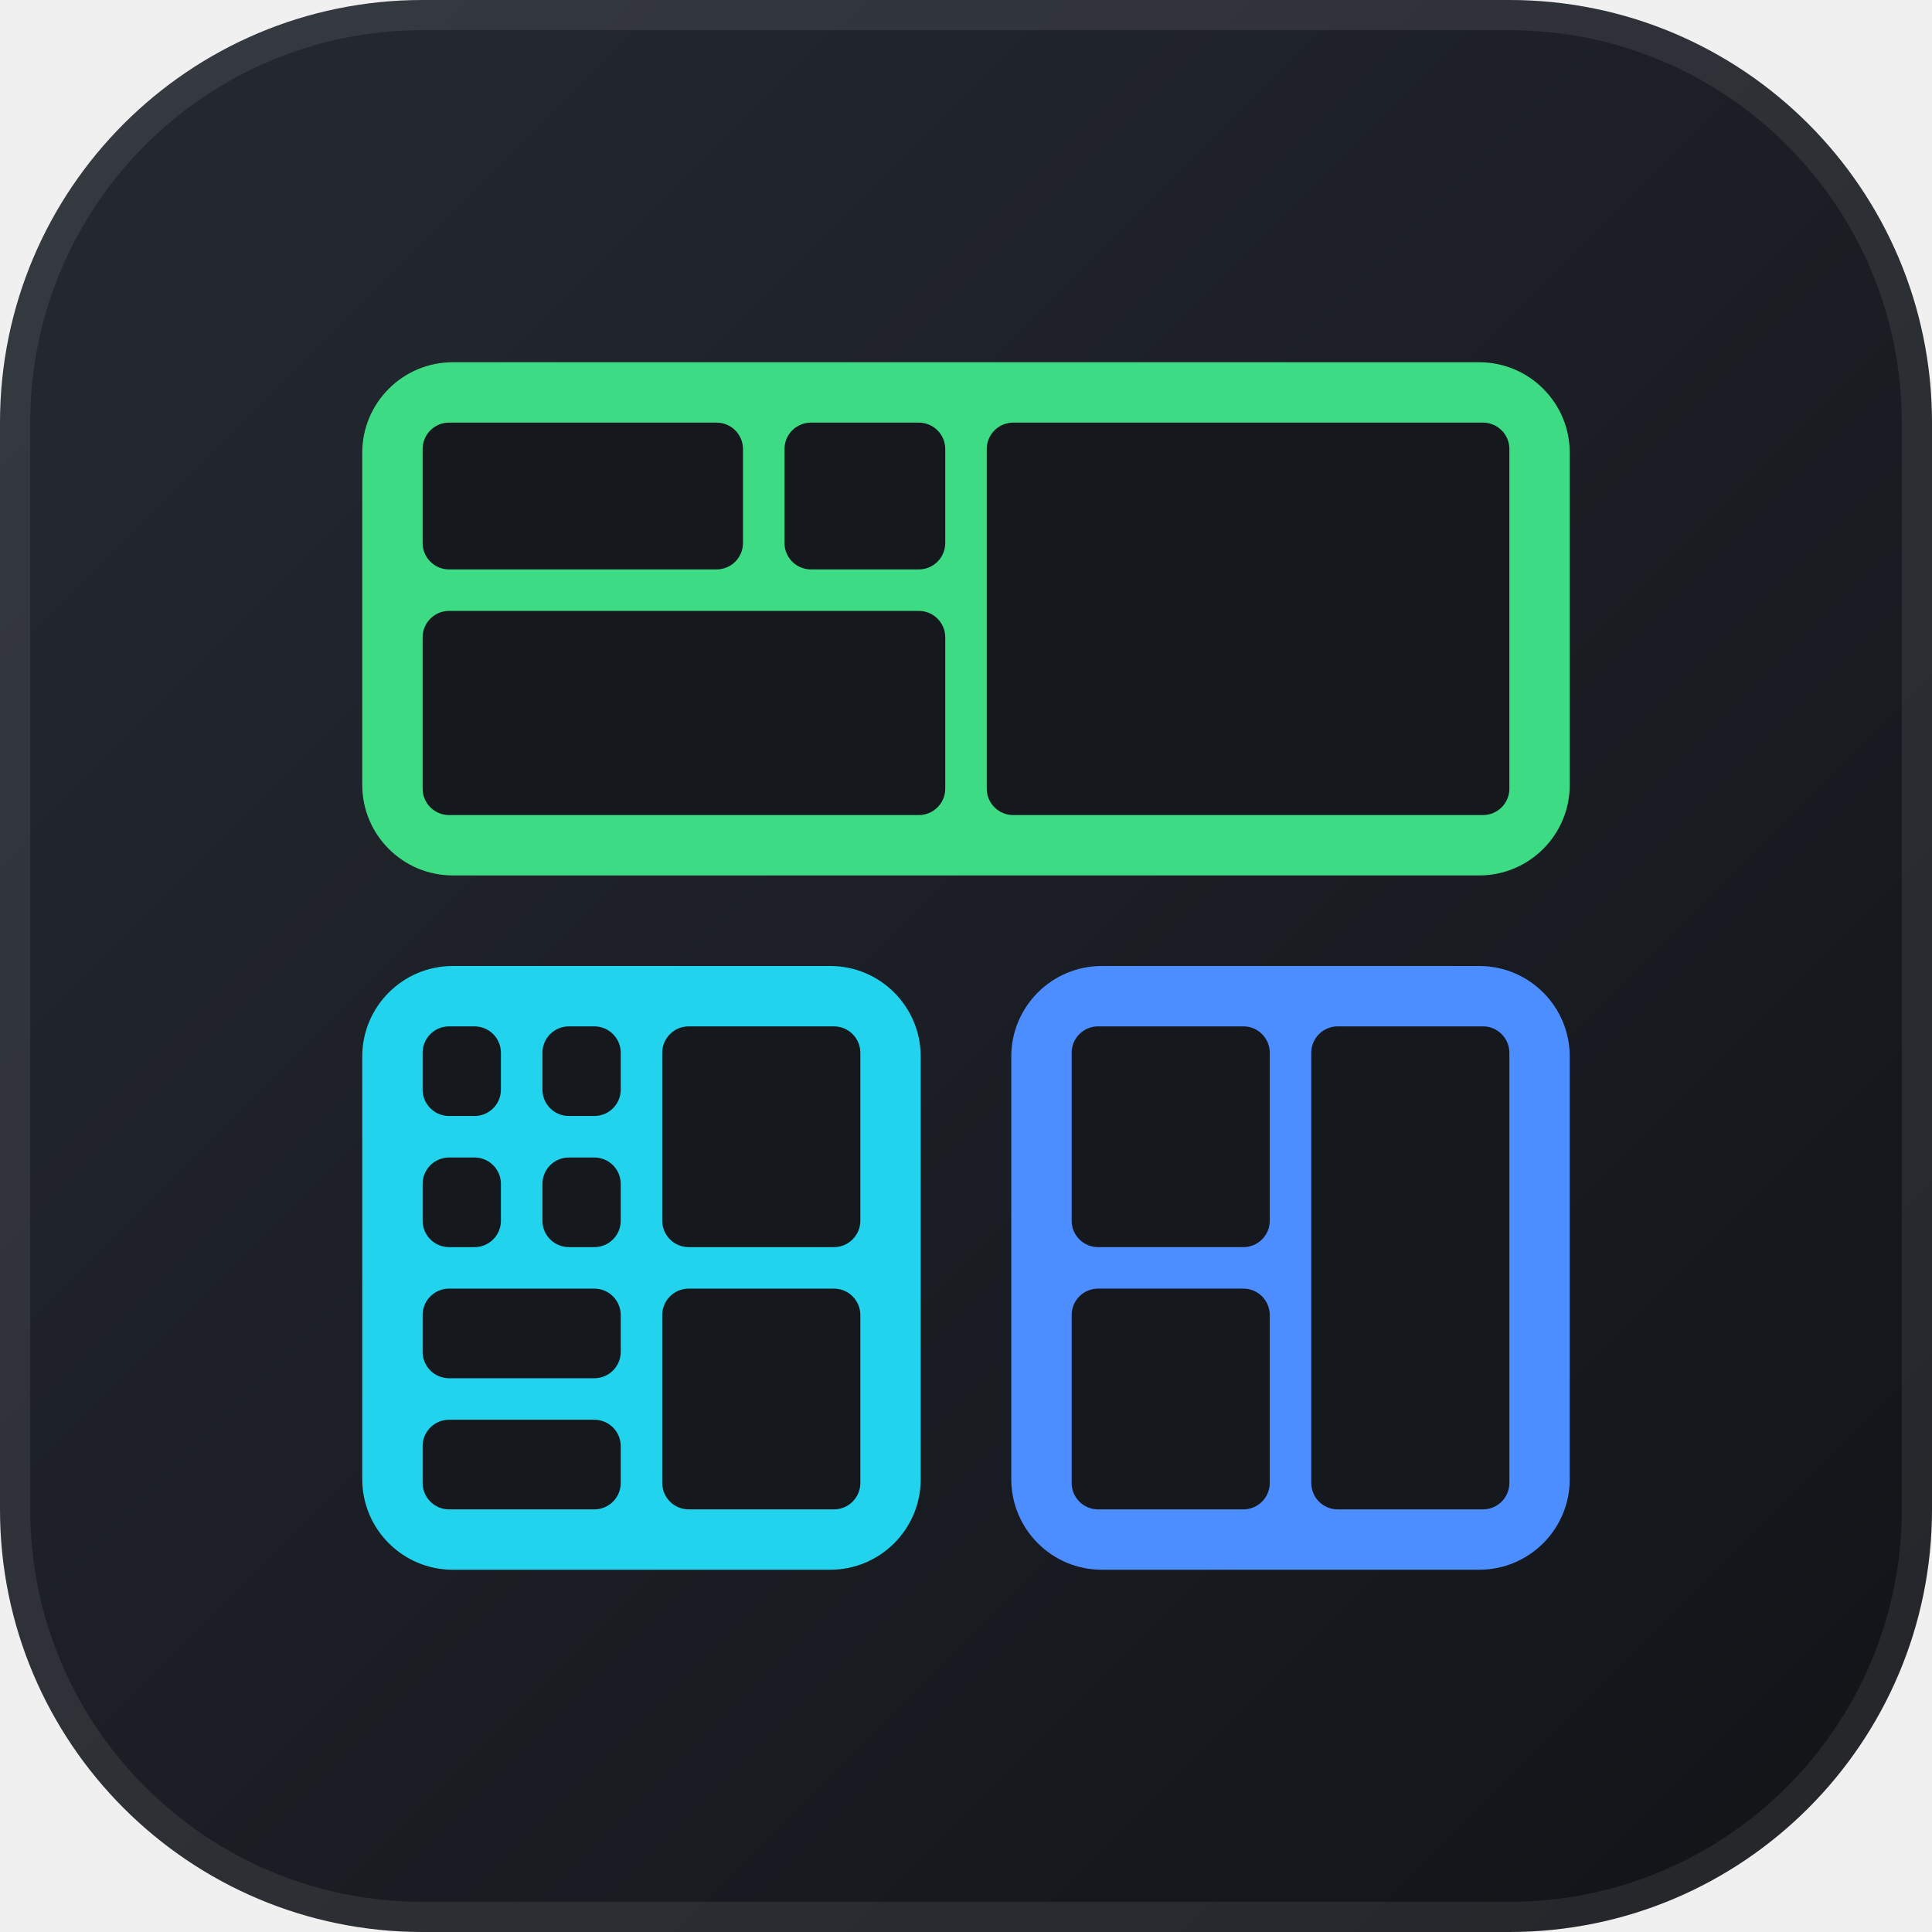
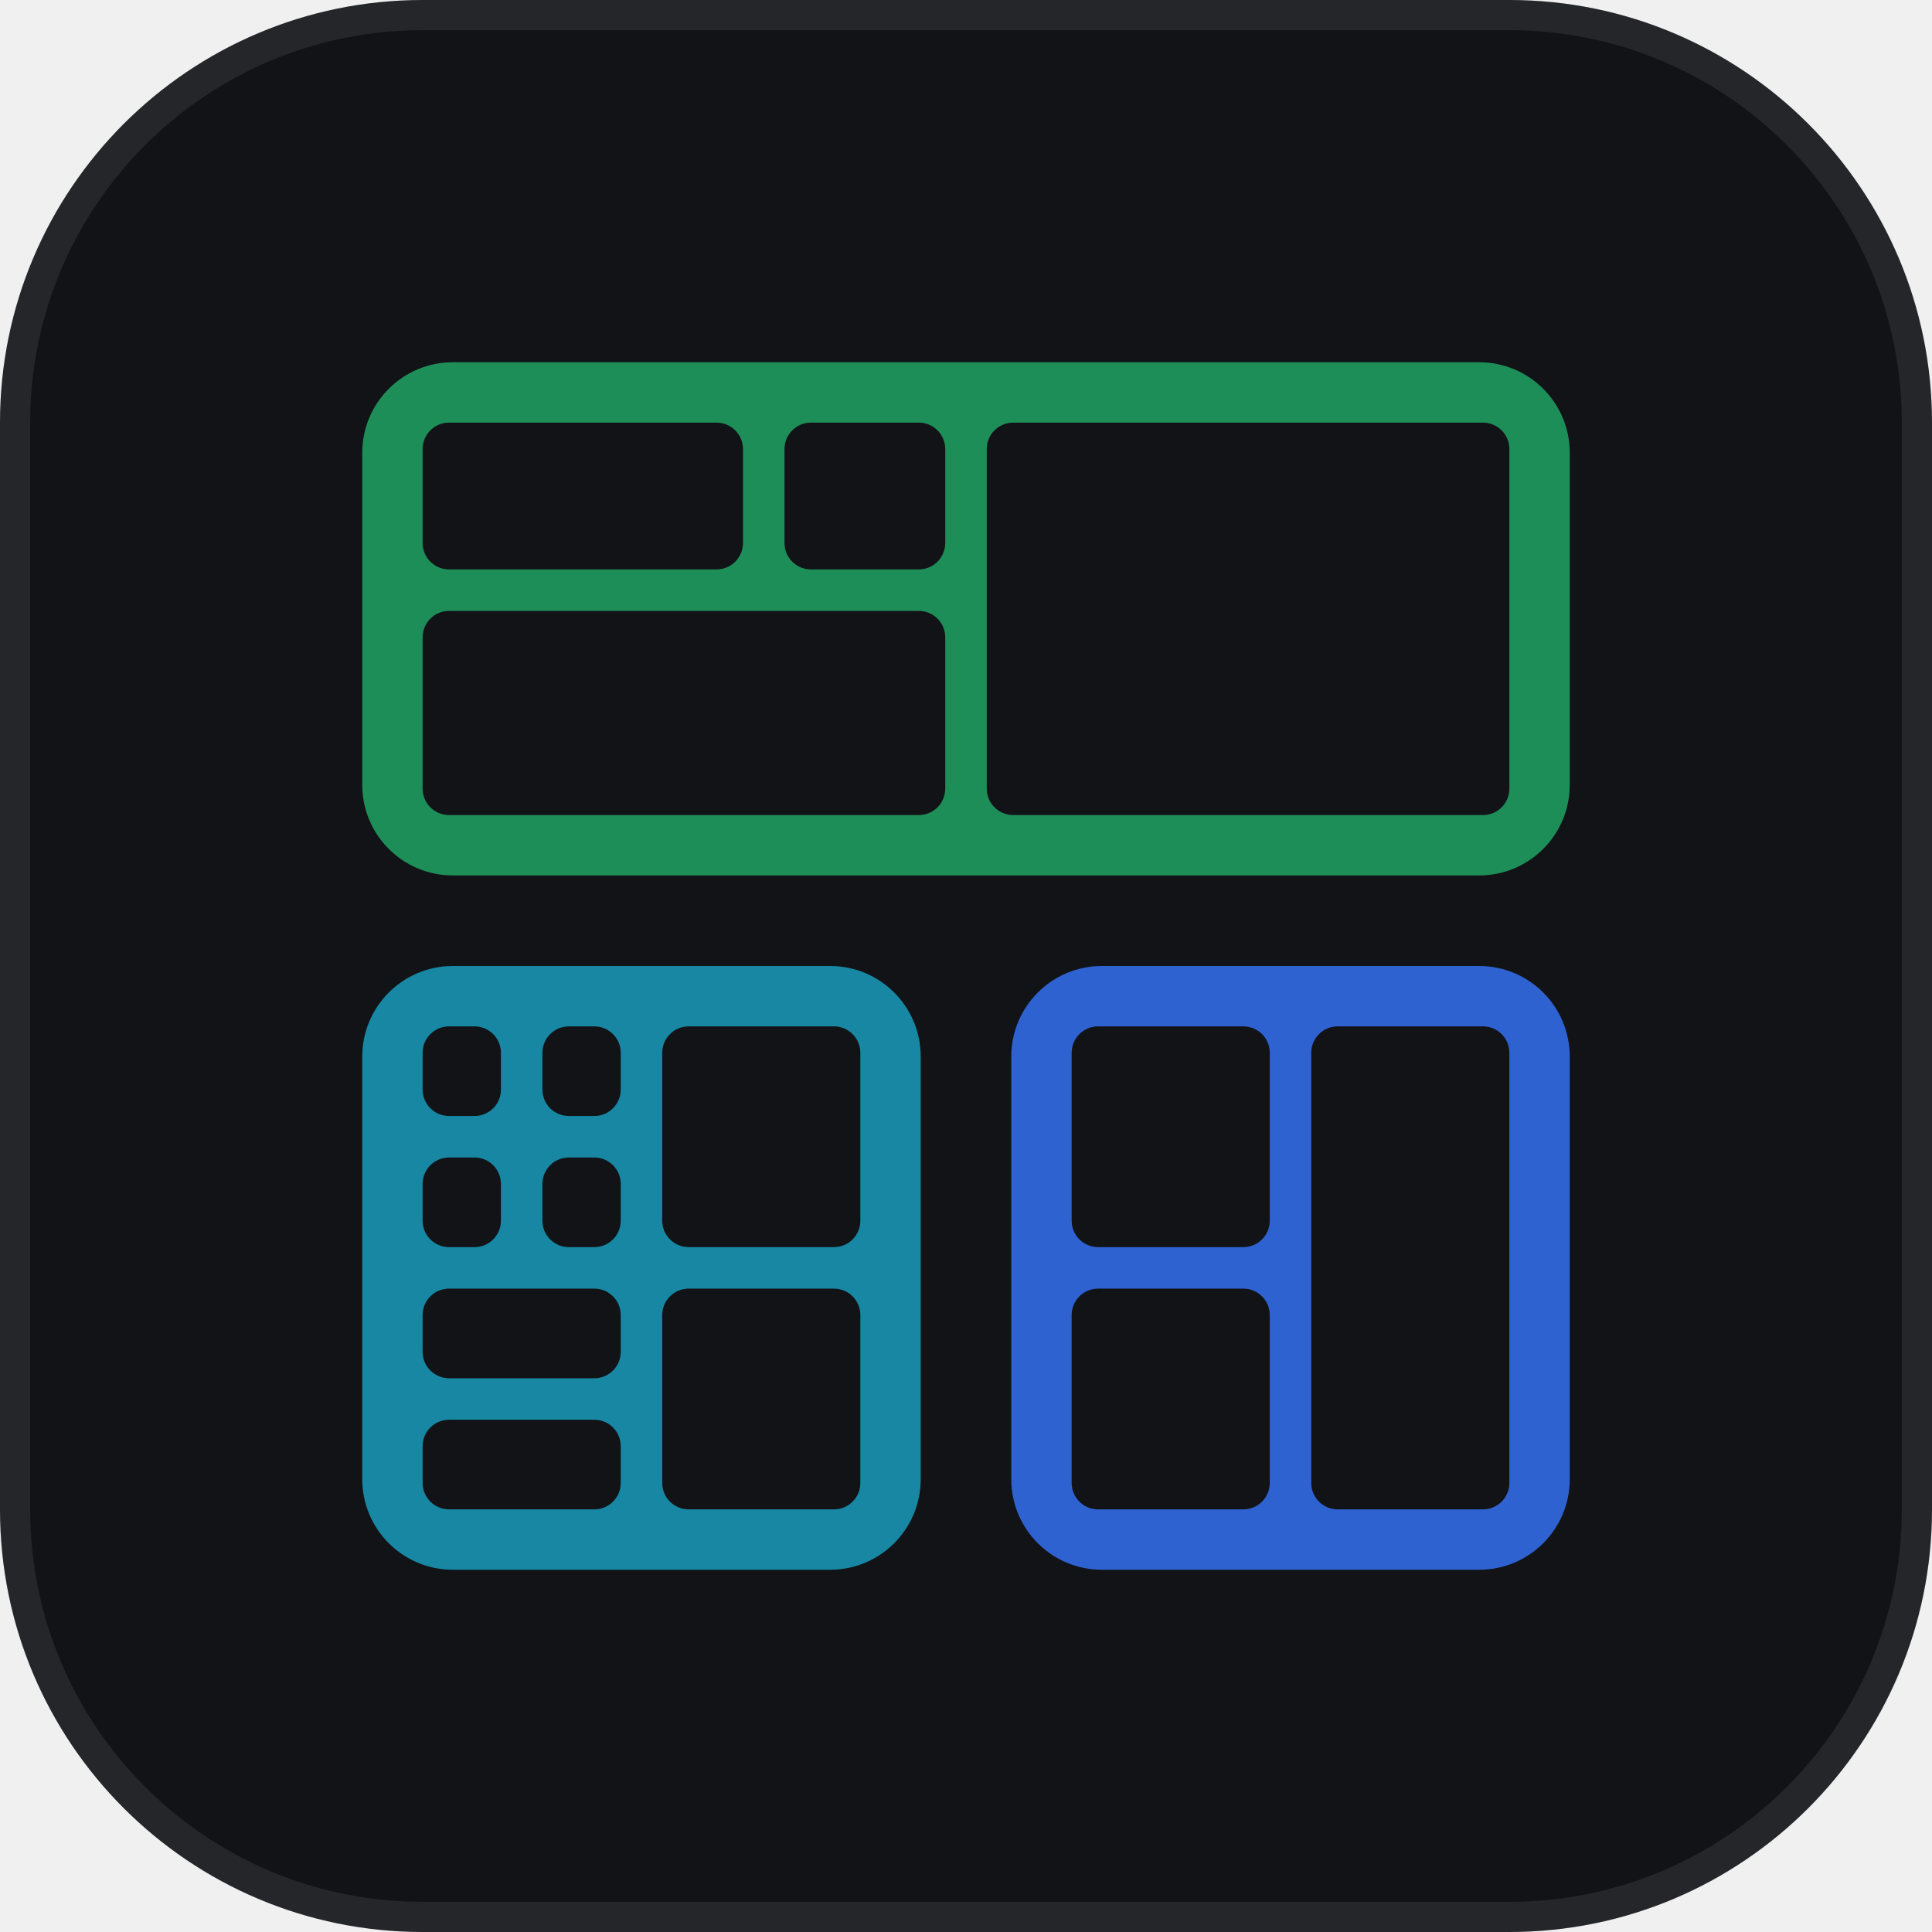
<svg xmlns="http://www.w3.org/2000/svg" viewBox="0 0 512 512">
-   <defs>
-     <linearGradient id="tri-bg" x1="0" y1="0" x2="1" y2="1">
-       <stop offset="0" stop-color="#252a32" />
-       <stop offset="1" stop-color="#111317" />
-     </linearGradient>
-   </defs>
-   <rect width="512" height="512" rx="112" fill="url(#tri-bg)" />
+   <rect width="512" height="512" rx="112" fill="#111317" />
  <rect x="4" y="4" width="504" height="504" rx="108" fill="none" stroke="#fff" stroke-opacity="0.08" stroke-width="8" />
-   <rect x="96" y="96" width="320" height="136" rx="24" fill="#3ddc84" />
-   <rect x="112" y="112" width="84.9" height="38.9" rx="7" fill="#15181d" />
-   <rect x="207.9" y="112" width="42.6" height="38.9" rx="7" fill="#15181d" />
-   <rect x="112" y="161.9" width="138.5" height="54.1" rx="7" fill="#15181d" />
-   <rect x="261.5" y="112" width="138.5" height="104" rx="7" fill="#15181d" />
-   <rect x="96" y="256" width="148" height="160" rx="24" fill="#22d3ee" />
-   <rect x="112" y="272" width="20.75" height="23.75" rx="7" fill="#15181d" />
-   <rect x="143.75" y="272" width="20.75" height="23.75" rx="7" fill="#15181d" />
-   <rect x="112" y="306.75" width="20.75" height="23.75" rx="7" fill="#15181d" />
-   <rect x="143.75" y="306.75" width="20.75" height="23.75" rx="7" fill="#15181d" />
-   <rect x="175.5" y="272" width="52.5" height="58.5" rx="7" fill="#15181d" />
-   <rect x="112" y="341.5" width="52.5" height="23.75" rx="7" fill="#15181d" />
-   <rect x="112" y="376.25" width="52.5" height="23.75" rx="7" fill="#15181d" />
-   <rect x="175.5" y="341.5" width="52.5" height="58.5" rx="7" fill="#15181d" />
-   <rect x="268" y="256" width="148" height="160" rx="24" fill="#4c8dff" />
-   <rect x="284" y="272" width="52.5" height="58.5" rx="7" fill="#15181d" />
-   <rect x="347.5" y="272" width="52.5" height="128" rx="7" fill="#15181d" />
-   <rect x="284" y="341.5" width="52.5" height="58.5" rx="7" fill="#15181d" />
+   <rect x="96" y="96" width="320" height="136" rx="24" fill="#1e8e58" />
+   <rect x="112" y="112" width="84.9" height="38.9" rx="7" fill="#111317" />
+   <rect x="207.9" y="112" width="42.6" height="38.9" rx="7" fill="#111317" />
+   <rect x="112" y="161.9" width="138.5" height="54.1" rx="7" fill="#111317" />
+   <rect x="261.5" y="112" width="138.5" height="104" rx="7" fill="#111317" />
+   <rect x="96" y="256" width="148" height="160" rx="24" fill="#1787a3" />
+   <rect x="112" y="272" width="20.75" height="23.75" rx="7" fill="#111317" />
+   <rect x="143.75" y="272" width="20.75" height="23.75" rx="7" fill="#111317" />
+   <rect x="112" y="306.75" width="20.75" height="23.75" rx="7" fill="#111317" />
+   <rect x="143.75" y="306.75" width="20.75" height="23.75" rx="7" fill="#111317" />
+   <rect x="175.5" y="272" width="52.5" height="58.5" rx="7" fill="#111317" />
+   <rect x="112" y="341.5" width="52.5" height="23.75" rx="7" fill="#111317" />
+   <rect x="112" y="376.25" width="52.5" height="23.75" rx="7" fill="#111317" />
+   <rect x="175.5" y="341.5" width="52.5" height="58.5" rx="7" fill="#111317" />
+   <rect x="268" y="256" width="148" height="160" rx="24" fill="#2f62d1" />
+   <rect x="284" y="272" width="52.5" height="58.5" rx="7" fill="#111317" />
+   <rect x="347.5" y="272" width="52.5" height="128" rx="7" fill="#111317" />
+   <rect x="284" y="341.5" width="52.5" height="58.5" rx="7" fill="#111317" />
</svg>
